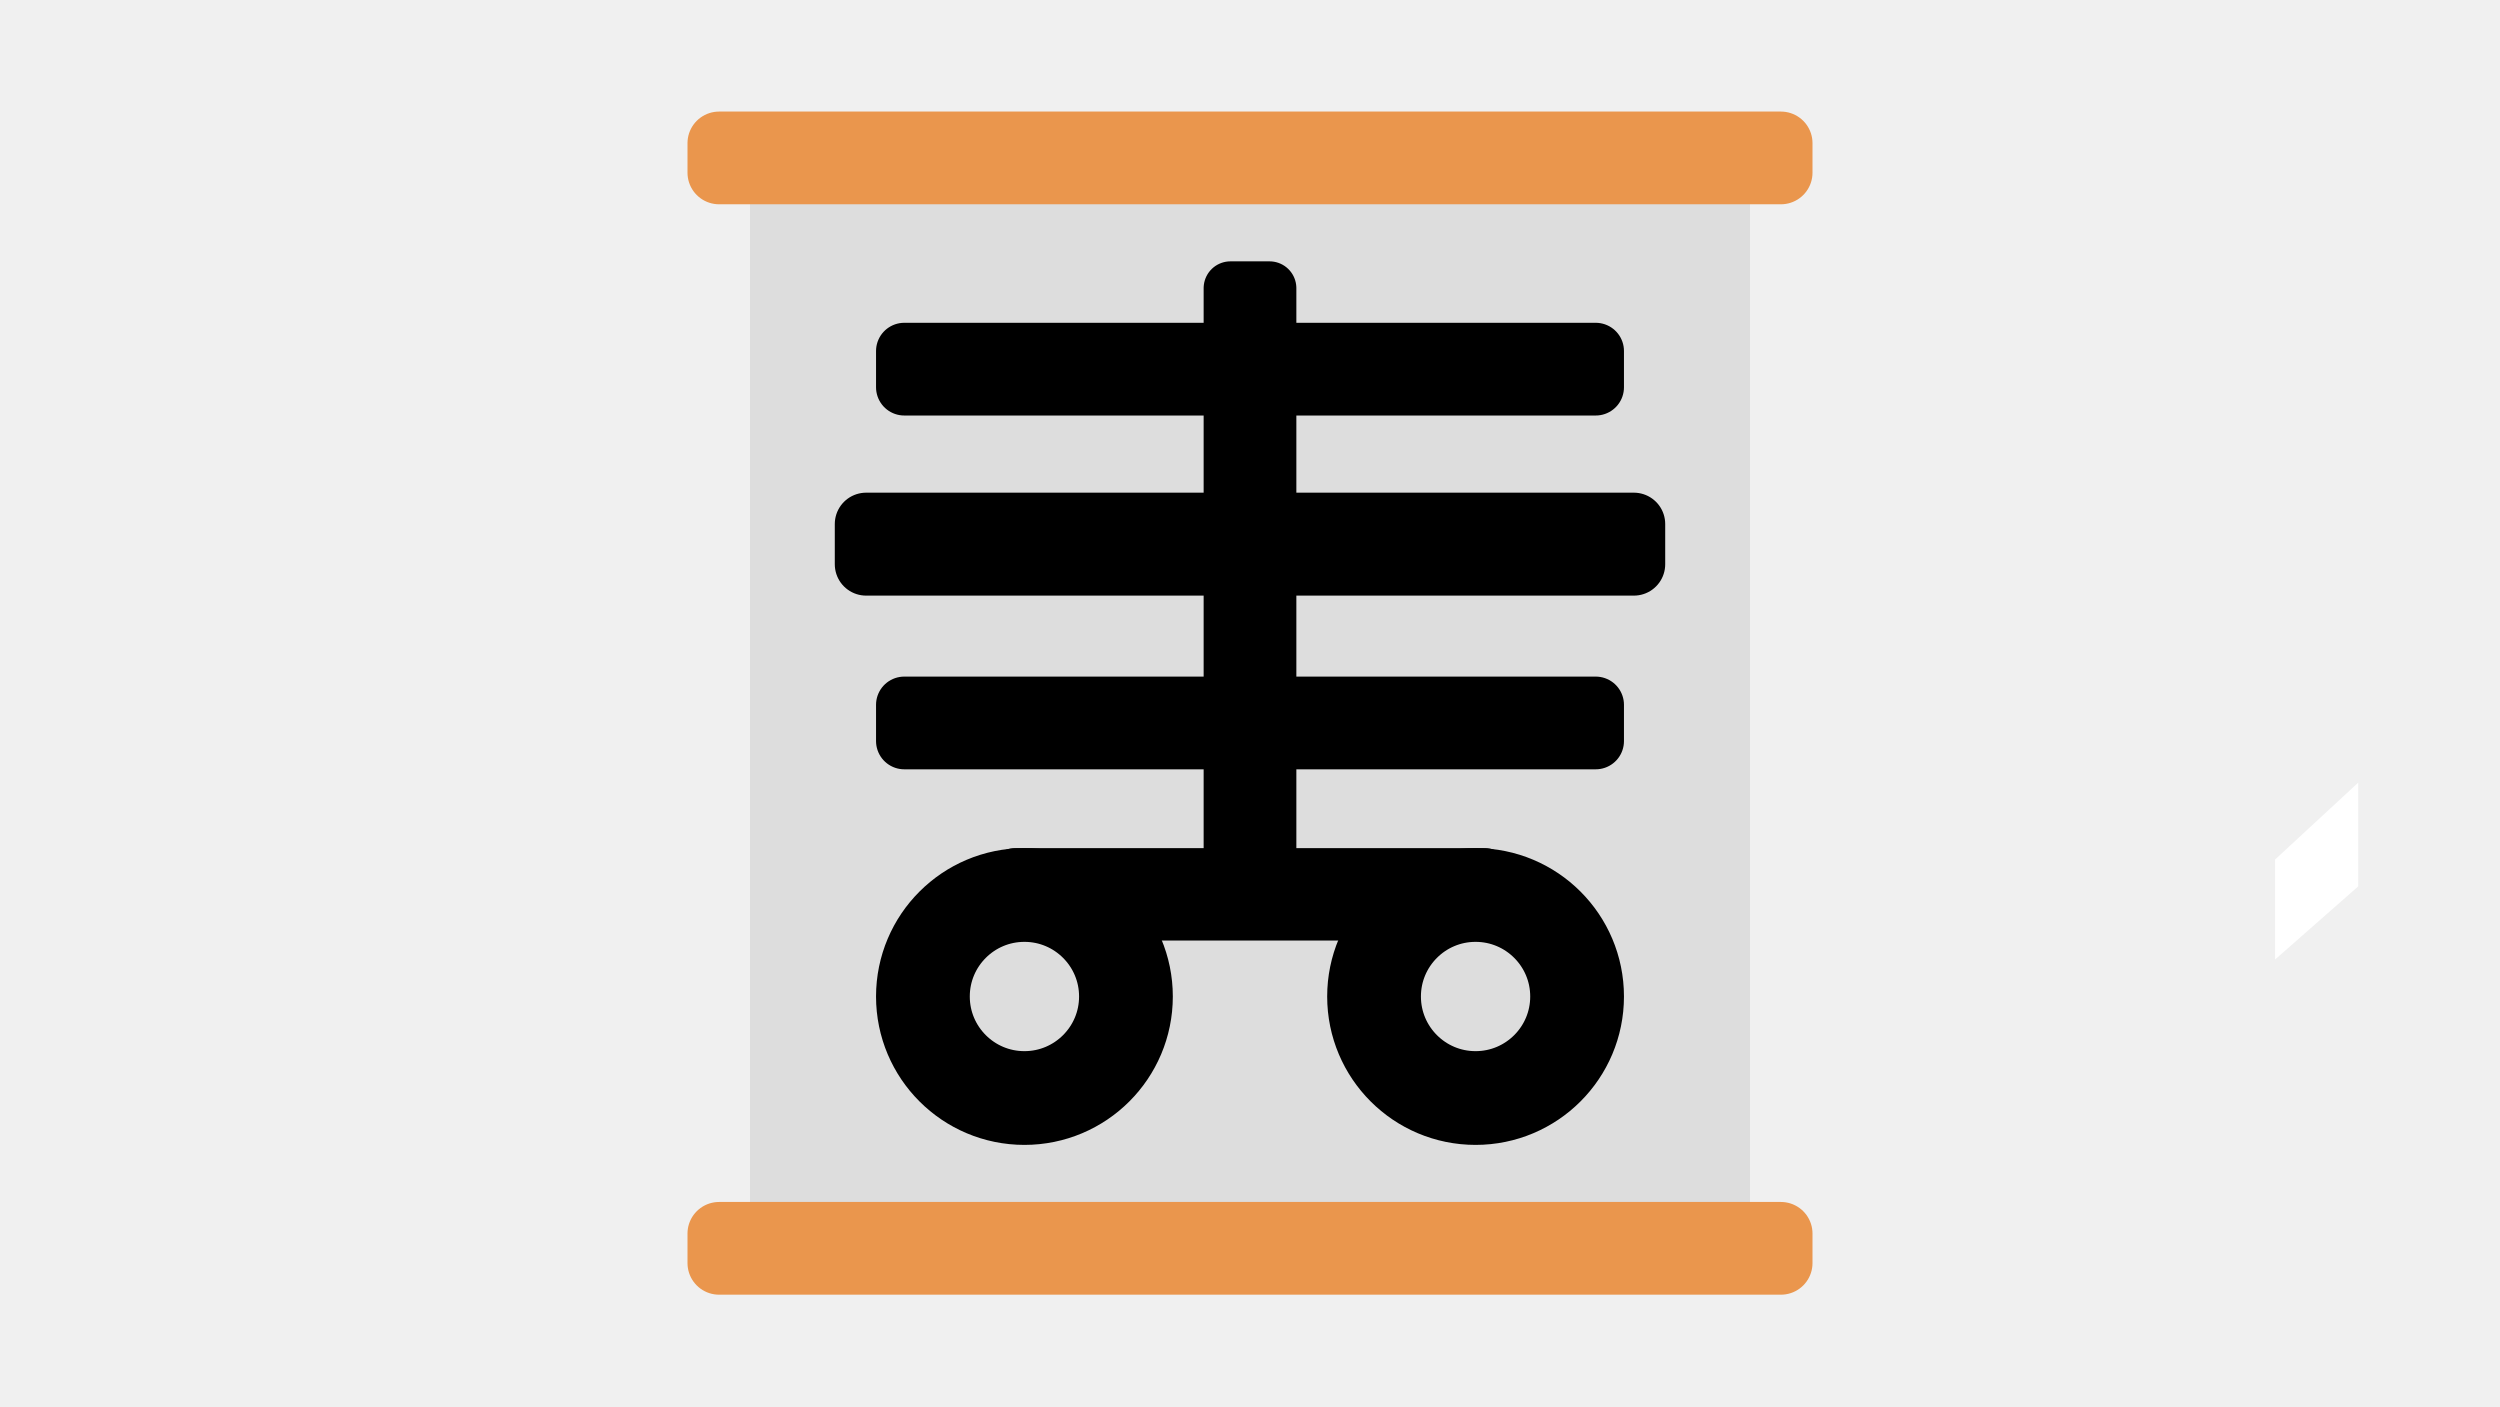
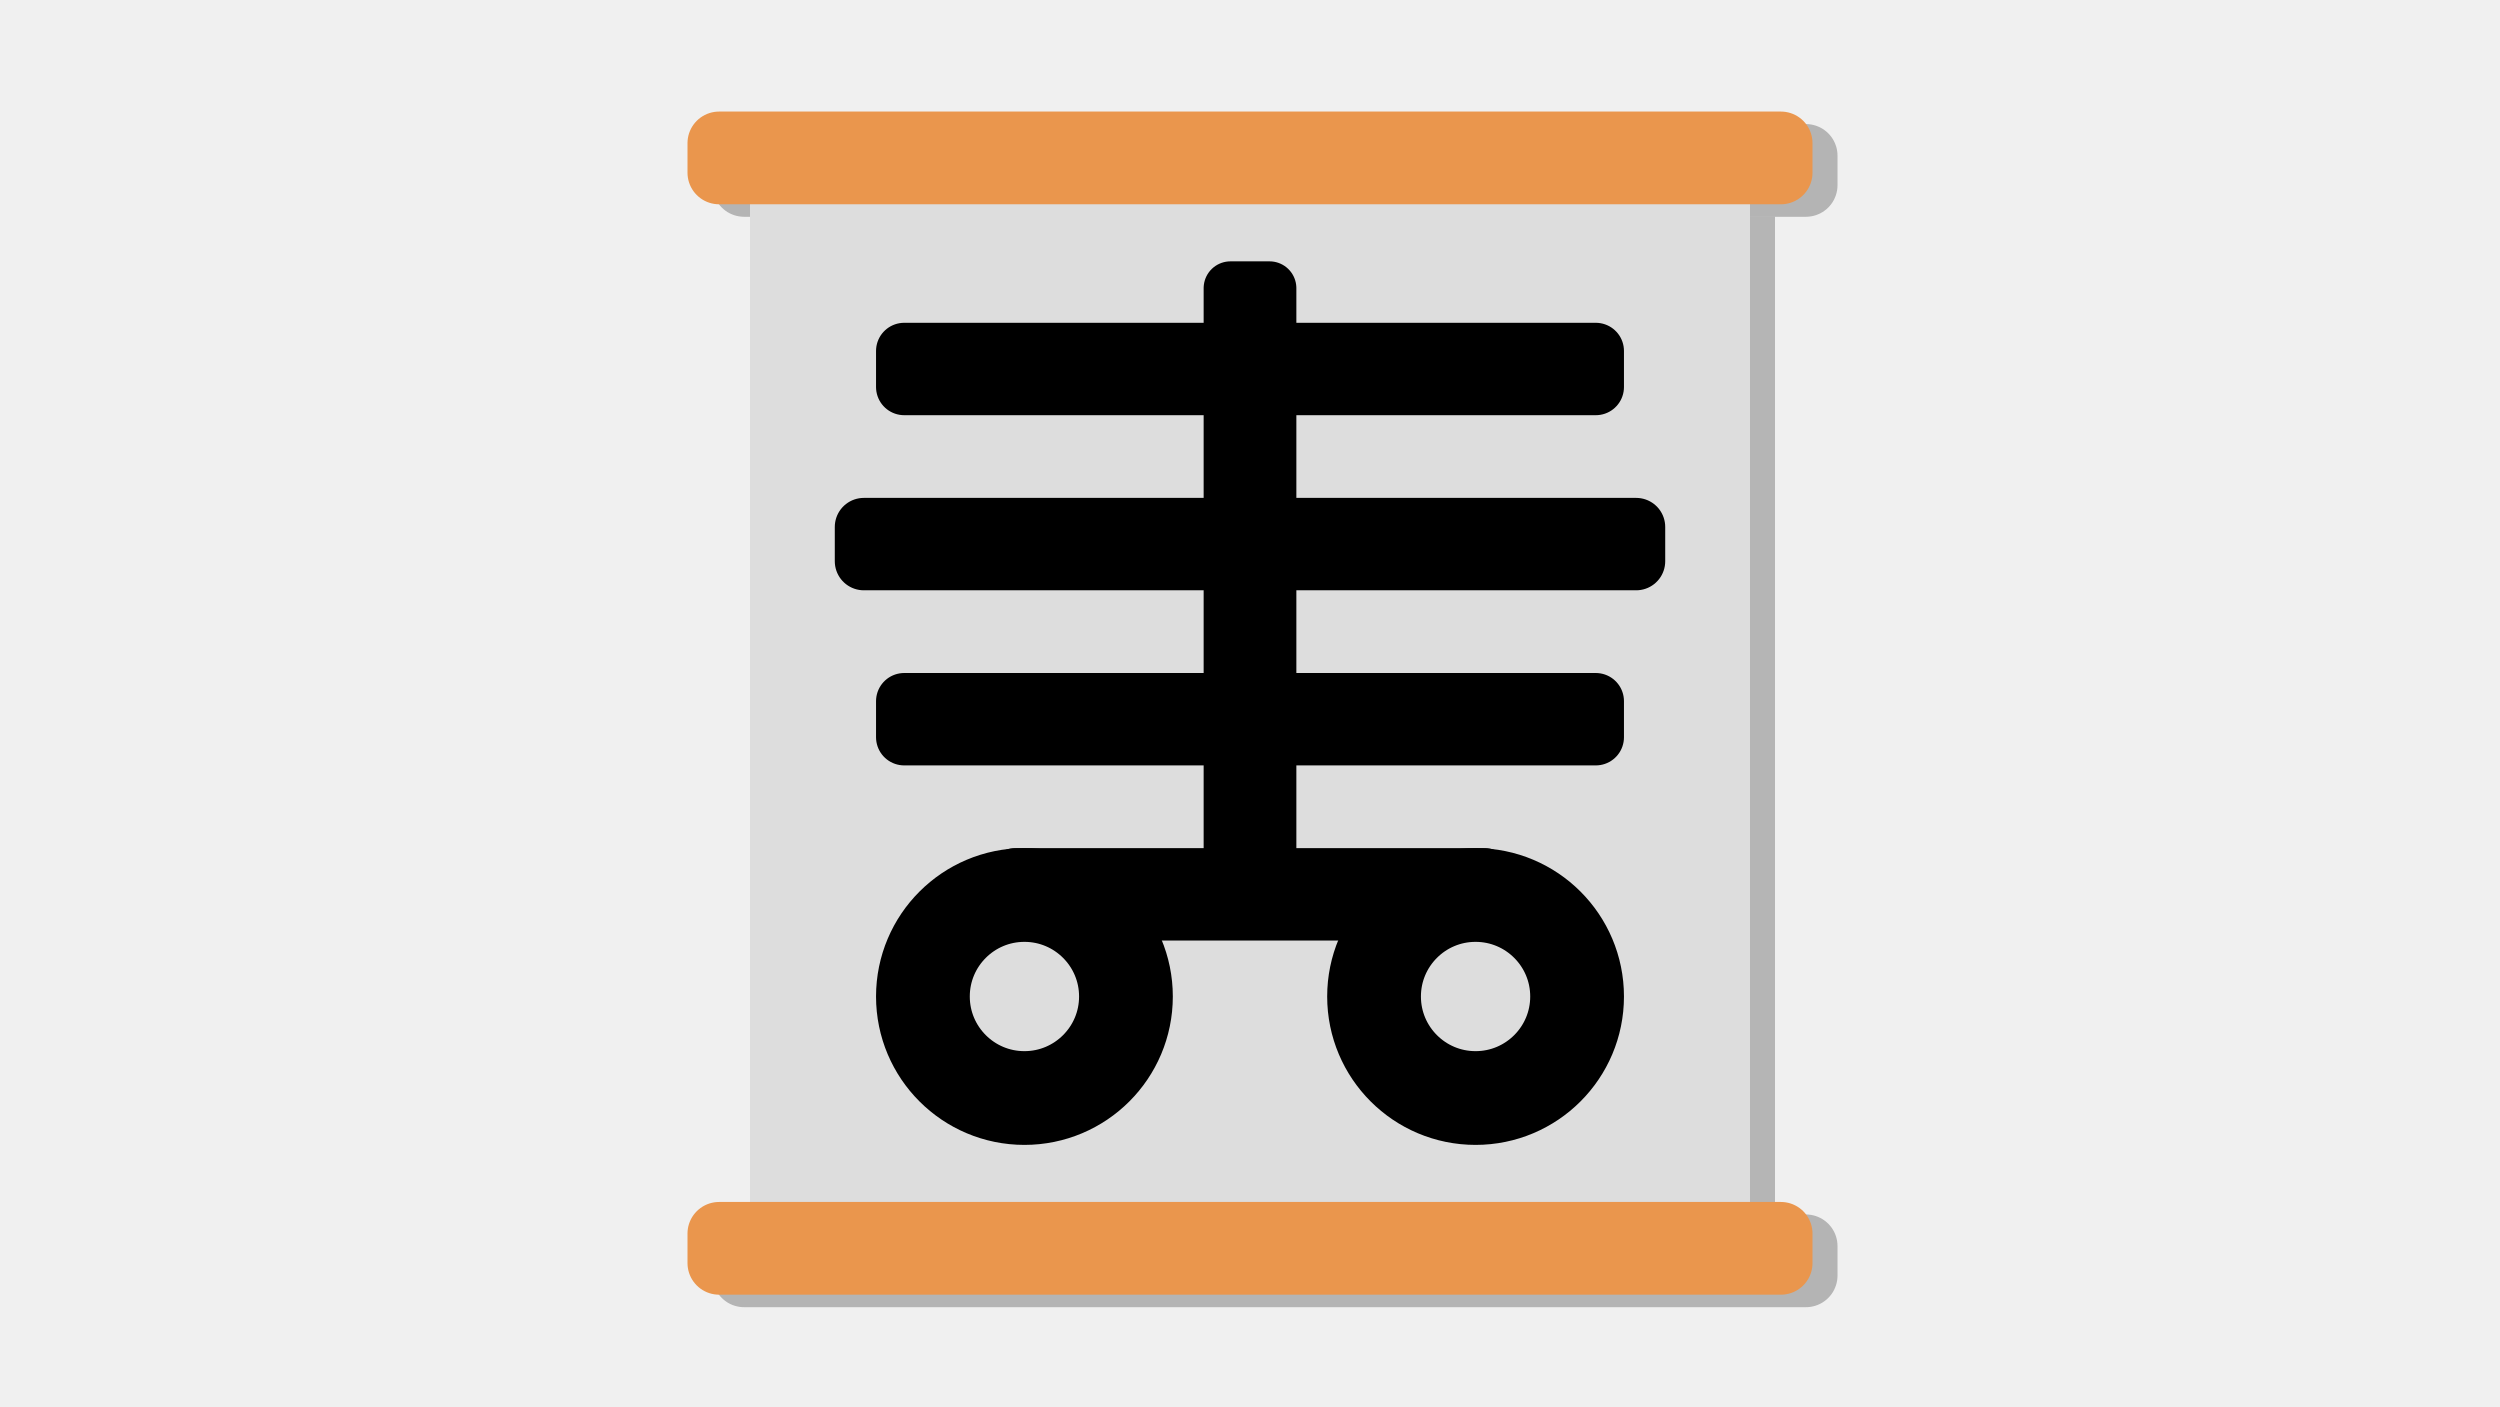
<svg xmlns="http://www.w3.org/2000/svg" version="1.1" id="Layer_1" x="0px" y="0px" viewBox="0 0 400 225" style="enable-background:new 0 0 400 225;" xml:space="preserve">
  <defs id="defs191">
	

		
		
		
		
		
	</defs>
  <style type="text/css" id="style126">
	.st0{fill:#4A97DA;}
	.st1{opacity:0.15;}
	.st2{fill:#231F20;}
	.st3{fill:#FFFFFF;}
	.st4{fill:#B0AFAD;}
	.st5{fill:#757575;}
	.st6{fill:#565656;}
	.st7{fill:#E29563;}
	.st8{fill:#494949;}
	.st9{fill:#D66F6E;}
	.st10{fill:none;}
</style>
-   <polygon class="st3" points="259.9,149 259.9,165 273.2,153.3 273.2,136.7 " id="polygon168" transform="translate(104.1129,-11.47743)" />
-   <rect y="0" class="st10" width="400" height="225" id="rect184" x="0" />
-   <g id="g3362" transform="translate(84.91322,15.1611)">
-     <rect style="font-variation-settings:normal;opacity:1;vector-effect:none;fill:#dddddd;fill-opacity:1;stroke:none;stroke-width:1.135;stroke-linecap:butt;stroke-linejoin:miter;stroke-miterlimit:4;stroke-dasharray:none;stroke-dashoffset:0;stroke-opacity:1;-inkscape-stroke:none;paint-order:stroke fill markers;stop-color:#000000;stop-opacity:1" id="rect2720" width="160" height="167.909" x="35.087" y="13.501" />
-     <rect style="fill:none;fill-opacity:0.941;stroke:#ea964d;stroke-width:10.107;stroke-linecap:round;stroke-linejoin:round;stroke-miterlimit:4;stroke-dasharray:none;stroke-opacity:1;paint-order:stroke fill markers;stop-color:#000000" id="rect1956-6-7-5" width="169.893" height="4.728" x="30.14" y="182.207" />
-     <rect style="fill:none;fill-opacity:0.941;stroke:#ea964d;stroke-width:10.107;stroke-linecap:round;stroke-linejoin:round;stroke-miterlimit:4;stroke-dasharray:none;stroke-opacity:1;paint-order:stroke fill markers;stop-color:#000000" id="rect1956-6-7-5-6" width="169.893" height="4.728" x="30.14" y="7.743" />
-     <g id="g2696" transform="translate(14.72021,3.836662)">
-       <g id="g2145">
-         <g id="g2112">
-           <ellipse style="fill:none;fill-opacity:0.941;stroke:#000000;stroke-width:15;stroke-miterlimit:4;stroke-dasharray:none;stroke-opacity:1;stop-color:#000000" id="path512" cx="64.275" cy="140.443" rx="16.243" ry="16.243" />
-           <ellipse style="fill:none;fill-opacity:0.941;stroke:#000000;stroke-width:15;stroke-miterlimit:4;stroke-dasharray:none;stroke-opacity:1;stop-color:#000000" id="path512-3" cx="136.458" cy="140.443" rx="16.243" ry="16.243" />
+   <g id="g2602">
+     <g id="g2486" transform="translate(-65.04128,-225.9865)">
+       <rect style="font-variation-settings:normal;vector-effect:none;fill:#9c9c9c;fill-opacity:0.7;stroke:none;stroke-width:1.107;stroke-linecap:butt;stroke-linejoin:miter;stroke-miterlimit:4;stroke-dasharray:none;stroke-dashoffset:0;stroke-opacity:1;-inkscape-stroke:none;paint-order:stroke fill markers;stop-color:#000000" id="rect2720-5" width="160" height="159.622" x="189.041" y="260.652" />
+       <rect style="font-variation-settings:normal;opacity:1;vector-effect:none;fill:none;fill-opacity:0.941;stroke:#9b9b9b;stroke-width:10.107;stroke-linecap:round;stroke-linejoin:round;stroke-miterlimit:4;stroke-dasharray:none;stroke-dashoffset:0;stroke-opacity:0.7;-inkscape-stroke:none;paint-order:stroke fill markers;stop-color:#000000;stop-opacity:1" id="rect1956-6-7-5-0" width="169.893" height="4.728" x="184.095" y="425.355" />
+       <rect style="fill:none;fill-opacity:0.941;stroke:#9b9b9b;stroke-width:10.107;stroke-linecap:round;stroke-linejoin:round;stroke-miterlimit:4;stroke-dasharray:none;stroke-opacity:0.7;paint-order:stroke fill markers;stop-color:#000000" id="rect1956-6-7-5-6-9" width="169.893" height="4.728" x="184.095" y="250.89" />
+     </g>
+     <g id="g2501">
+       <rect style="font-variation-settings:normal;vector-effect:none;fill:#dddddd;fill-opacity:1;stroke:none;stroke-width:1.135;stroke-linecap:butt;stroke-linejoin:miter;stroke-miterlimit:4;stroke-dasharray:none;stroke-dashoffset:0;stroke-opacity:1;-inkscape-stroke:none;paint-order:stroke fill markers;stop-color:#000000" id="rect2720" width="160" height="167.909" x="120" y="28.662" />
+       <rect style="fill:none;fill-opacity:0.941;stroke:#ea964d;stroke-width:10.107;stroke-linecap:round;stroke-linejoin:round;stroke-miterlimit:4;stroke-dasharray:none;stroke-opacity:1;paint-order:stroke fill markers;stop-color:#000000" id="rect1956-6-7-5" width="169.893" height="4.728" x="115.053" y="197.368" />
+       <rect style="fill:none;fill-opacity:0.941;stroke:#ea964d;stroke-width:10.107;stroke-linecap:round;stroke-linejoin:round;stroke-miterlimit:4;stroke-dasharray:none;stroke-opacity:1;paint-order:stroke fill markers;stop-color:#000000" id="rect1956-6-7-5-6" width="169.893" height="4.728" x="115.053" y="22.904" />
+       <g id="g1039">
+         <g id="g2145" transform="translate(99.63342,18.99777)">
+           <g id="g2112">
+             <ellipse style="fill:none;fill-opacity:0.941;stroke:#000000;stroke-width:15;stroke-miterlimit:4;stroke-dasharray:none;stroke-opacity:1;stop-color:#000000" id="path512" cx="64.275" cy="140.443" rx="16.243" ry="16.243" />
+             <ellipse style="fill:none;fill-opacity:0.941;stroke:#000000;stroke-width:15;stroke-miterlimit:4;stroke-dasharray:none;stroke-opacity:1;stop-color:#000000" id="path512-3" cx="136.458" cy="140.443" rx="16.243" ry="16.243" />
+           </g>
+           <rect style="fill:none;fill-opacity:0.941;stroke:#000000;stroke-width:8.035;stroke-linecap:round;stroke-linejoin:round;stroke-miterlimit:4;stroke-dasharray:none;stroke-opacity:1;paint-order:stroke fill markers;stop-color:#000000" id="rect1956" width="75.204" height="6.75" x="62.765" y="120.718" />
        </g>
-         <rect style="fill:none;fill-opacity:0.941;stroke:#000000;stroke-width:8.035;stroke-linecap:round;stroke-linejoin:round;stroke-miterlimit:4;stroke-dasharray:none;stroke-opacity:1;paint-order:stroke fill markers;stop-color:#000000" id="rect1956" width="75.204" height="6.75" x="62.765" y="120.718" />
+         <rect style="fill:none;fill-opacity:0.941;stroke:#000000;stroke-width:9.012;stroke-linecap:round;stroke-linejoin:round;stroke-miterlimit:4;stroke-dasharray:none;stroke-opacity:1;paint-order:stroke fill markers;stop-color:#000000" id="rect1956-6" width="110.656" height="5.772" x="144.672" y="112.187" />
+         <rect style="fill:none;fill-opacity:0.941;stroke:#000000;stroke-width:9.291;stroke-linecap:round;stroke-linejoin:round;stroke-miterlimit:4;stroke-dasharray:none;stroke-opacity:1;paint-order:stroke fill markers;stop-color:#000000" id="rect1956-6-5" width="123.577" height="5.493" x="138.212" y="84.309" />
+         <rect style="fill:none;fill-opacity:0.941;stroke:#000000;stroke-width:9.012;stroke-linecap:round;stroke-linejoin:round;stroke-miterlimit:4;stroke-dasharray:none;stroke-opacity:1;paint-order:stroke fill markers;stop-color:#000000" id="rect1956-6-7" width="110.656" height="5.772" x="144.672" y="56.153" />
+         <rect style="fill:none;fill-opacity:0.941;stroke:#000000;stroke-width:8.578;stroke-linecap:round;stroke-linejoin:round;stroke-miterlimit:4;stroke-dasharray:none;stroke-opacity:1;paint-order:stroke fill markers;stop-color:#000000" id="rect1956-6-7-3" width="92.461" height="6.257" x="46.105" y="-203.129" transform="rotate(90)" />
      </g>
-       <rect style="fill:none;fill-opacity:0.941;stroke:#000000;stroke-width:9.034;stroke-linecap:round;stroke-linejoin:round;stroke-miterlimit:4;stroke-dasharray:none;stroke-opacity:1;paint-order:stroke fill markers;stop-color:#000000" id="rect1956-6" width="110.634" height="5.801" x="45.05" y="93.774" />
-       <rect style="fill:none;fill-opacity:0.941;stroke:#000000;stroke-width:10.03;stroke-linecap:round;stroke-linejoin:round;stroke-miterlimit:4;stroke-dasharray:none;stroke-opacity:1;paint-order:stroke fill markers;stop-color:#000000" id="rect1956-6-5" width="122.837" height="6.441" x="38.948" y="64.845" />
-       <rect style="fill:none;fill-opacity:0.941;stroke:#000000;stroke-width:9.034;stroke-linecap:round;stroke-linejoin:round;stroke-miterlimit:4;stroke-dasharray:none;stroke-opacity:1;paint-order:stroke fill markers;stop-color:#000000" id="rect1956-6-7" width="110.634" height="5.801" x="45.05" y="37.166" />
-       <rect style="fill:none;fill-opacity:0.941;stroke:#000000;stroke-width:8.578;stroke-linecap:round;stroke-linejoin:round;stroke-miterlimit:4;stroke-dasharray:none;stroke-opacity:1;paint-order:stroke fill markers;stop-color:#000000" id="rect1956-6-7-3" width="92.461" height="6.257" x="27.107" y="-103.495" transform="rotate(90)" />
    </g>
+     <rect y="0" class="st10" width="400" height="225" id="rect184" x="0" />
  </g>
</svg>
